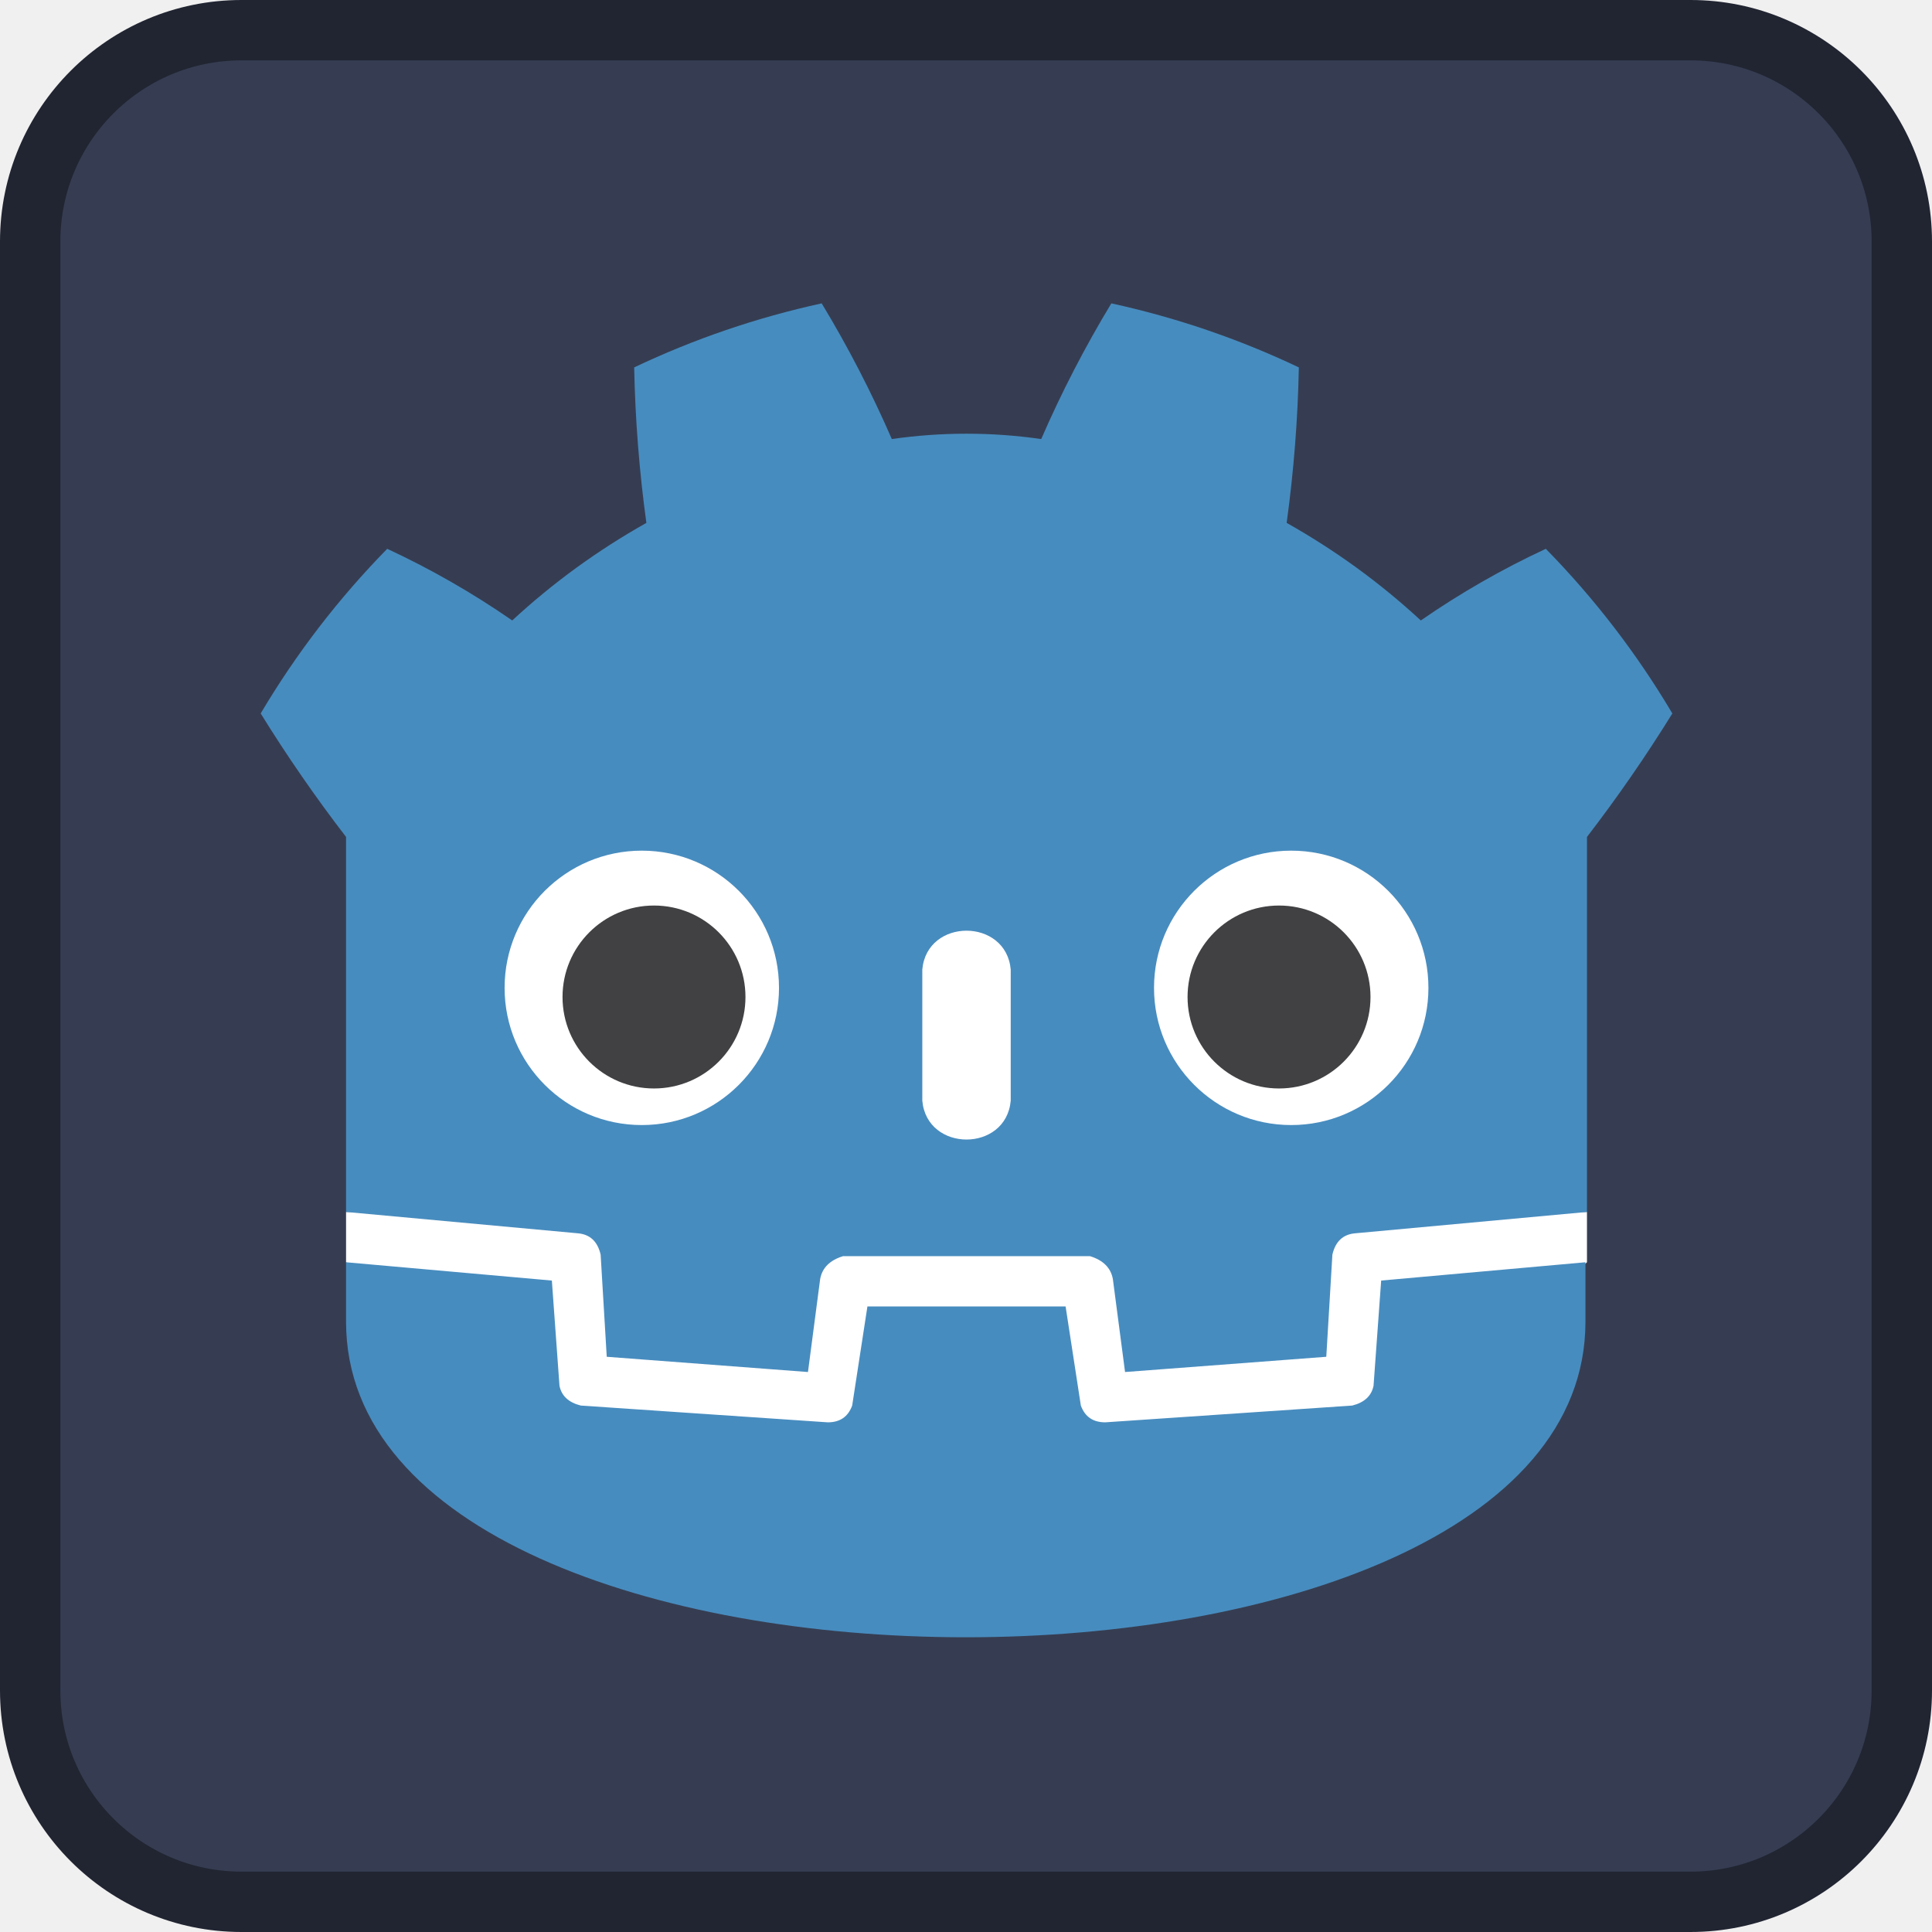
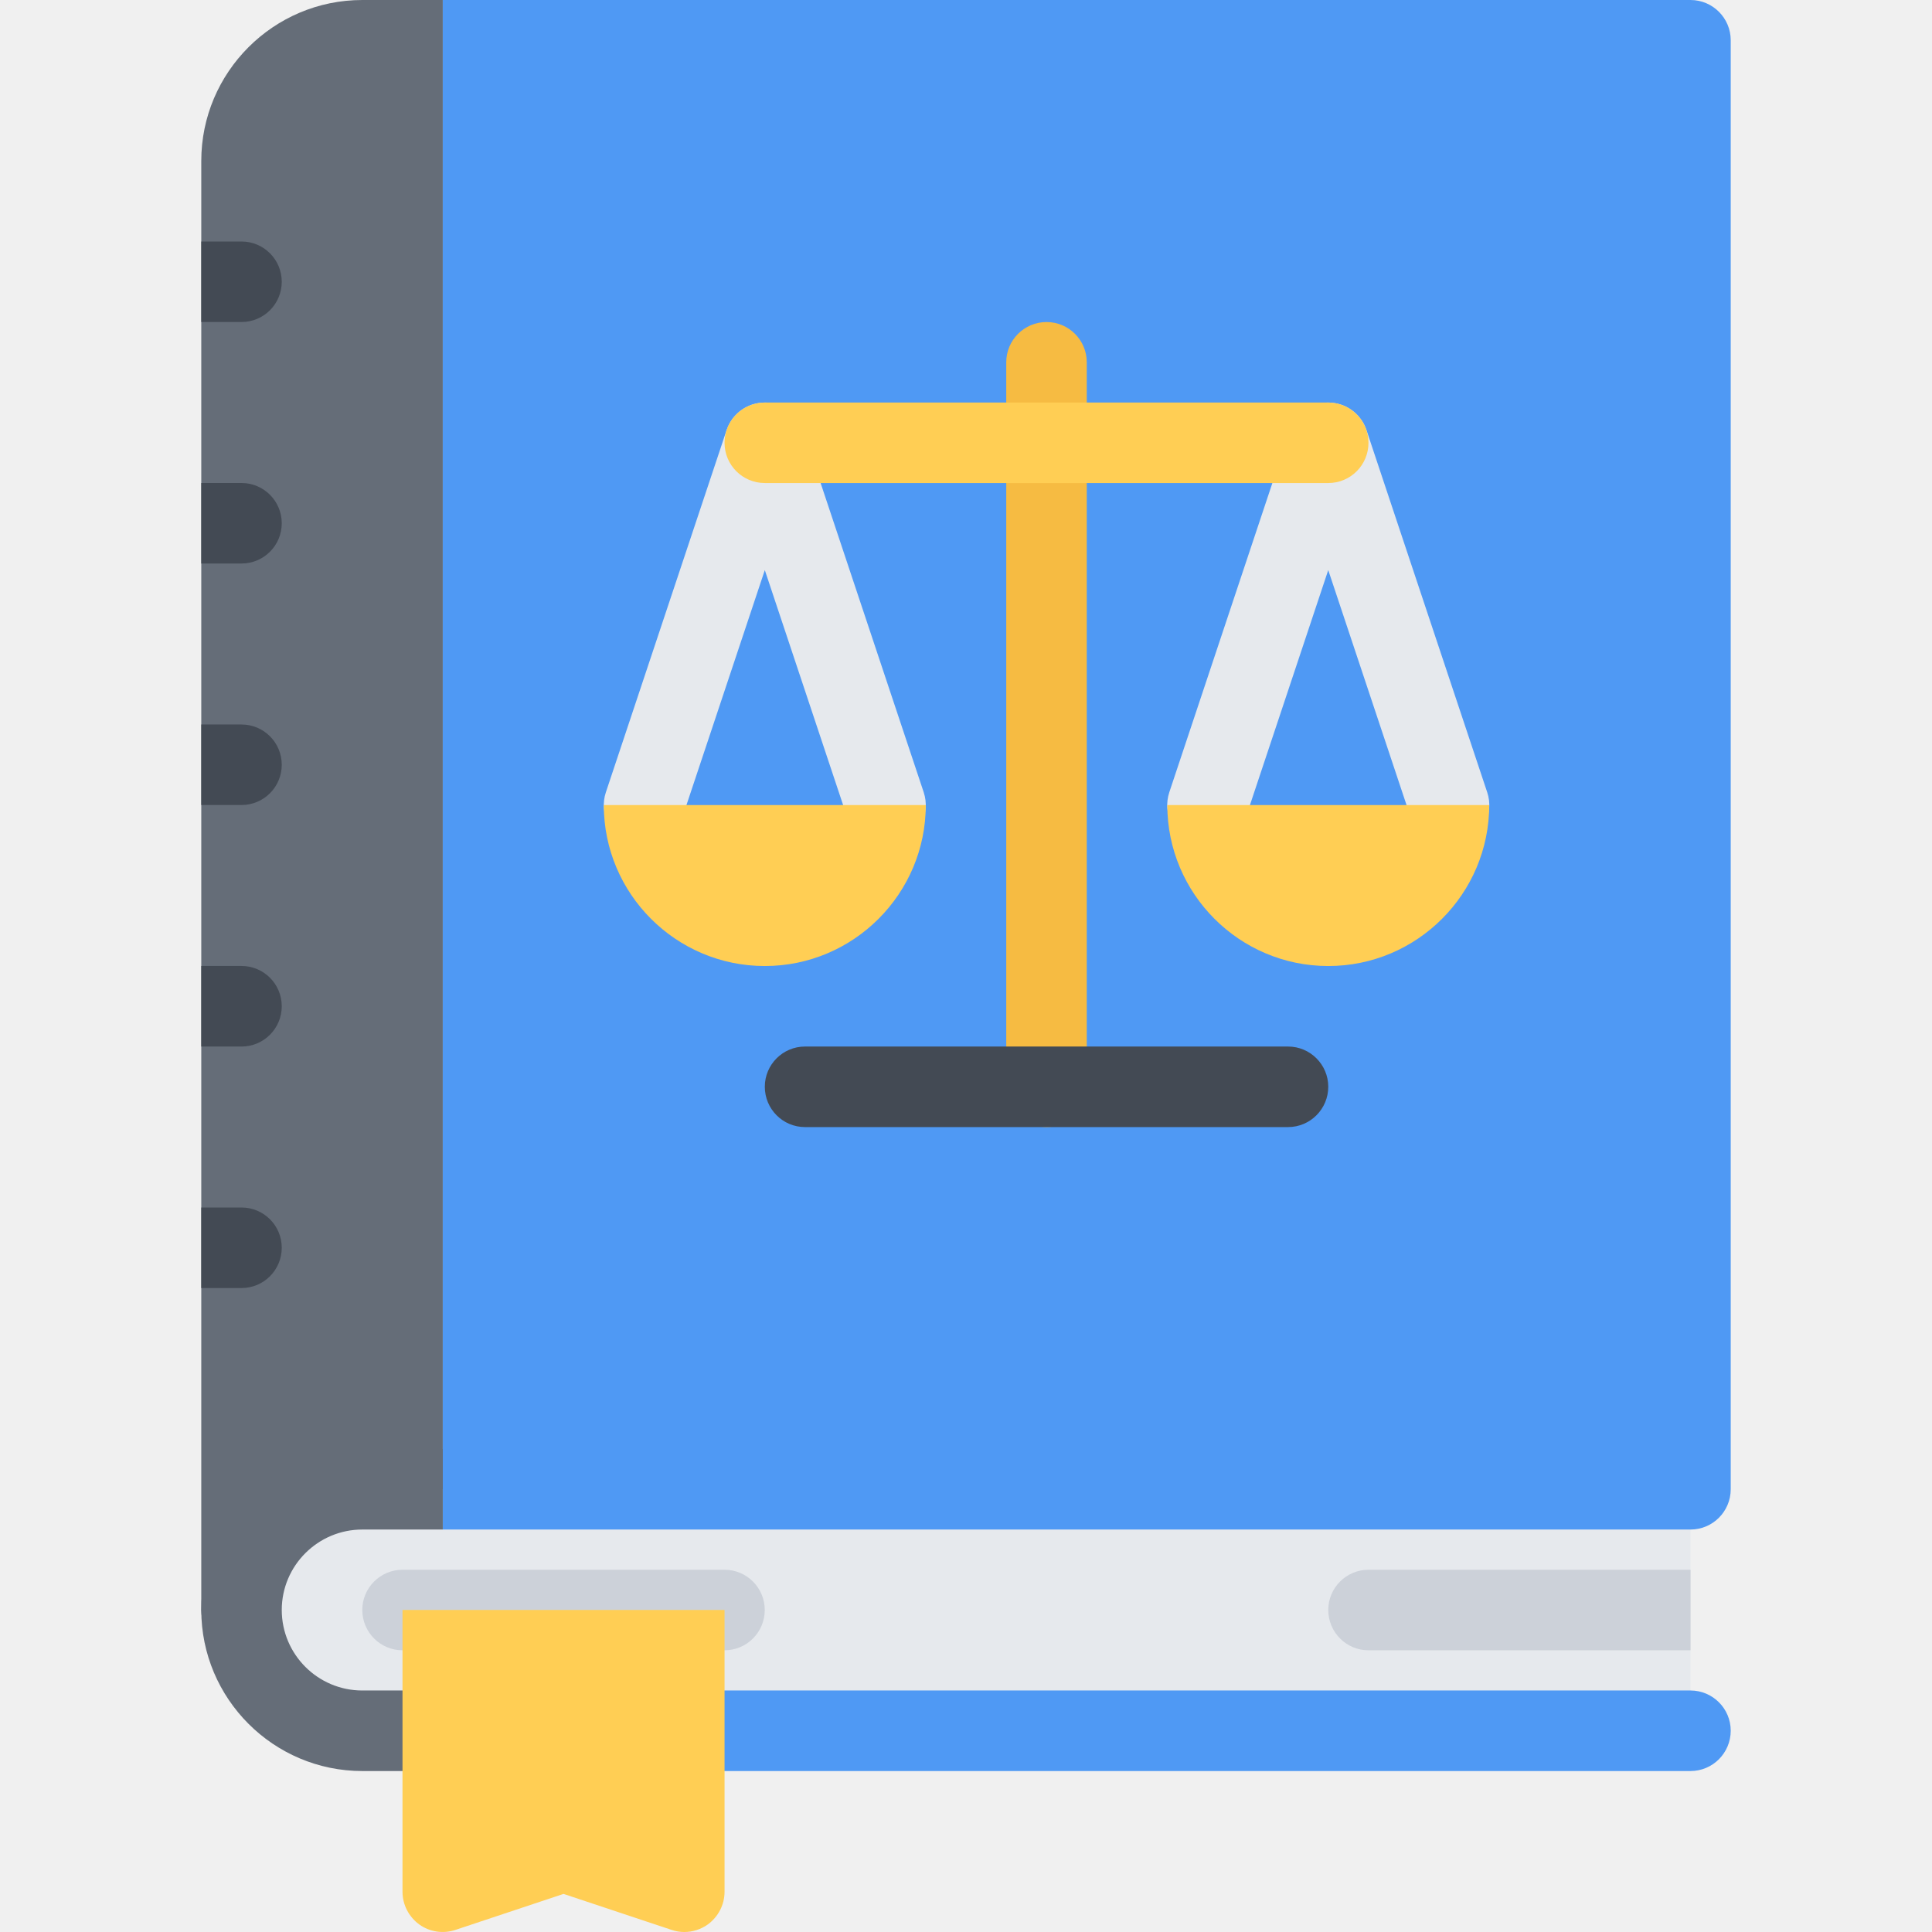
- <svg xmlns="http://www.w3.org/2000/svg" height="128" width="128">
-   <rect x="2" y="2" width="124" height="124" rx="14" fill="#363d52" stroke="#212532" stroke-width="4" />
-   <g transform="scale(.101) translate(122 122)">
-     <g fill="#fff">
-       <path d="M105 673v33q407 354 814 0v-33z" />
-       <path fill="#478cbf" d="m105 673 152 14q12 1 15 14l4 67 132 10 8-61q2-11 15-15h162q13 4 15 15l8 61 132-10 4-67q3-13 15-14l152-14V427q30-39 56-81-35-59-83-108-43 20-82 47-40-37-88-64 7-51 8-102-59-28-123-42-26 43-46 89-49-7-98 0-20-46-46-89-64 14-123 42 1 51 8 102-48 27-88 64-39-27-82-47-48 49-83 108 26 42 56 81zm0 33v39c0 276 813 276 813 0v-39l-134 12-5 69q-2 10-14 13l-162 11q-12 0-16-11l-10-65H447l-10 65q-4 11-16 11l-162-11q-12-3-14-13l-5-69z" />
-       <path d="M483 600c3 34 55 34 58 0v-86c-3-34-55-34-58 0z" />
-       <circle cx="725" cy="526" r="90" />
-       <circle cx="299" cy="526" r="90" />
+ <svg xmlns="http://www.w3.org/2000/svg" height="128px" width="128px" version="1.1" id="Layer_1" viewBox="0 0 511.98 511.98" xml:space="preserve" fill="#000000">
+   <g id="SVGRepo_bgCarrier" stroke-width="0" />
+   <g id="SVGRepo_tracerCarrier" stroke-linecap="round" stroke-linejoin="round" />
+   <g id="SVGRepo_iconCarrier">
+     <path style="fill:#656D78;" d="M96.008,0c-23.53,0-42.67,19.14-42.67,42.67v383.969c0,5.906,4.766,10.688,10.671,10.688h53.326V0 H96.008z" />
+     <path style="fill:#E6E9ED;" d="M96.008,394.64c-17.687,0-31.999,14.343-31.999,31.999c0,17.687,14.312,31.998,31.999,31.998h351.979 V394.64H96.008z" />
+     <path style="fill:#4f99f4;" d="M458.642,10.672C458.642,4.781,453.861,0,447.986,0H117.335v21.335l0,0v362.65l0,0v21.342h119.261 h211.39c5.875,0,10.656-4.78,10.656-10.687l0,0V10.672L458.642,10.672z" />
+     <g>
+       <path style="fill:#CCD1D9;" d="M192.004,437.327h-85.341c-5.875,0-10.656-4.781-10.656-10.688c0-5.875,4.781-10.656,10.656-10.656 h85.341c5.89,0,10.655,4.781,10.655,10.656C202.659,432.546,197.894,437.327,192.004,437.327z" />
+       <path style="fill:#CCD1D9;" d="M362.646,415.983c-5.875,0-10.655,4.781-10.655,10.656c0,5.906,4.78,10.688,10.655,10.688h85.34 v-21.344H362.646z" />
    </g>
-     <g fill="#414042">
-       <circle cx="307" cy="532" r="60" />
-       <circle cx="717" cy="532" r="60" />
+     <g>
+       <path style="fill:#434A54;" d="M64.009,85.332c5.891,0,10.656-4.773,10.656-10.663S69.9,63.998,64.009,63.998H53.338v21.334H64.009 z" />
+       <path style="fill:#434A54;" d="M64.009,149.33c5.891,0,10.656-4.773,10.656-10.664s-4.766-10.671-10.656-10.671H53.338v21.335 H64.009z" />
+       <path style="fill:#434A54;" d="M64.009,213.327c5.891,0,10.656-4.773,10.656-10.664s-4.766-10.671-10.656-10.671H53.338v21.335 H64.009z" />
+       <path style="fill:#434A54;" d="M64.009,277.333c5.891,0,10.656-4.781,10.656-10.679c0-5.891-4.766-10.672-10.656-10.672H53.338 v21.351L64.009,277.333L64.009,277.333z" />
+       <path style="fill:#434A54;" d="M64.009,341.331c5.891,0,10.656-4.781,10.656-10.688c0-5.874-4.766-10.655-10.656-10.655H53.338 v21.343H64.009z" />
+     </g>
+     <path style="fill:#4f99f4;" d="M458.642,458.637c0-5.874-4.781-10.655-10.656-10.655h-211.39H117.335v21.343h330.651 C453.861,469.325,458.642,464.544,458.642,458.637z" />
+     <path style="fill:#656D78;" d="M117.335,447.982H96.008c-11.765,0-21.342-9.562-21.342-21.343c0-11.75,9.578-21.312,21.342-21.312 h21.328v-21.342H96.008c-23.53,0-42.67,19.123-42.67,42.654c0,23.53,19.14,42.686,42.67,42.686h21.328L117.335,447.982 L117.335,447.982z" />
+     <path style="fill:#FFCE54;" d="M181.333,426.639h-10.671h-42.655h-10.671h-10.672v74.685c0,3.406,1.656,6.625,4.438,8.656 c2.781,2,6.359,2.53,9.609,1.438l28.624-9.531l28.624,9.531c1.109,0.375,2.234,0.562,3.375,0.562c2.203,0,4.391-0.688,6.234-2 c2.781-2.031,4.437-5.25,4.437-8.656v-74.685H181.333z" />
+     <path style="fill:#F6BB42;" d="M277.337,298.676c-5.898,0-10.68-4.781-10.68-10.687V96.004c0-5.891,4.781-10.664,10.68-10.664 c5.875,0,10.656,4.773,10.656,10.664v191.985C287.993,293.894,283.212,298.676,277.337,298.676z" />
+     <path style="fill:#434A54;" d="M341.335,298.676H213.331c-5.891,0-10.656-4.781-10.656-10.687c0-5.875,4.766-10.656,10.656-10.656 h128.003c5.875,0,10.656,4.781,10.656,10.656C351.991,293.894,347.21,298.676,341.335,298.676z" />
+     <g>
+       <path style="fill:#E6E9ED;" d="M212.784,113.964c-0.016-0.07-0.047-0.133-0.078-0.203c-0.062-0.188-0.141-0.367-0.219-0.547 c-0.062-0.156-0.125-0.305-0.203-0.461c-0.062-0.148-0.141-0.297-0.219-0.445c-0.094-0.172-0.188-0.336-0.281-0.492 c-0.078-0.125-0.156-0.258-0.25-0.383c-0.109-0.164-0.219-0.32-0.328-0.477c-0.094-0.125-0.188-0.242-0.281-0.359 c-0.125-0.148-0.25-0.289-0.375-0.43c-0.109-0.125-0.219-0.242-0.344-0.359c-0.125-0.125-0.234-0.242-0.375-0.359 c-0.125-0.125-0.266-0.242-0.422-0.359c-0.109-0.094-0.234-0.195-0.359-0.289c-0.156-0.117-0.312-0.219-0.469-0.328 c-0.125-0.086-0.266-0.172-0.391-0.25c-0.156-0.094-0.312-0.188-0.484-0.273c-0.156-0.078-0.297-0.156-0.453-0.234 c-0.156-0.07-0.297-0.133-0.453-0.195c-0.188-0.078-0.375-0.156-0.562-0.219c-0.062-0.023-0.125-0.055-0.203-0.078 c-0.062-0.023-0.141-0.039-0.219-0.062c-0.188-0.062-0.391-0.117-0.594-0.164c-0.141-0.039-0.297-0.07-0.438-0.102 c-0.203-0.039-0.391-0.07-0.578-0.102c-0.156-0.023-0.328-0.047-0.484-0.062c-0.172-0.016-0.359-0.023-0.531-0.039 c-0.172-0.008-0.359-0.016-0.531-0.016c-0.156,0-0.328,0.008-0.484,0.016c-0.203,0.008-0.39,0.023-0.578,0.039 c-0.156,0.016-0.297,0.039-0.453,0.062c-0.203,0.031-0.406,0.062-0.594,0.102c-0.141,0.031-0.281,0.062-0.422,0.094 c-0.203,0.055-0.422,0.109-0.625,0.172c-0.062,0.023-0.141,0.039-0.203,0.062c-0.078,0.023-0.125,0.047-0.203,0.07 c-0.188,0.07-0.375,0.148-0.578,0.227c-0.141,0.062-0.281,0.125-0.422,0.195c-0.172,0.078-0.328,0.156-0.484,0.242 s-0.312,0.172-0.453,0.258s-0.281,0.172-0.406,0.266c-0.156,0.102-0.312,0.203-0.469,0.32c-0.125,0.094-0.25,0.195-0.375,0.297 c-0.141,0.117-0.281,0.227-0.406,0.352c-0.141,0.117-0.25,0.242-0.375,0.367c-0.125,0.109-0.234,0.227-0.344,0.352 c-0.125,0.141-0.25,0.289-0.375,0.438c-0.094,0.109-0.188,0.227-0.281,0.344c-0.109,0.164-0.219,0.328-0.328,0.492 c-0.093,0.125-0.171,0.25-0.25,0.375c-0.094,0.156-0.188,0.328-0.281,0.492c-0.078,0.148-0.156,0.297-0.219,0.445 c-0.078,0.156-0.141,0.305-0.203,0.461c-0.078,0.18-0.156,0.359-0.219,0.547c-0.031,0.07-0.062,0.133-0.078,0.203l-31.999,95.996 c-1.859,5.594,1.156,11.632,6.75,13.492c1.109,0.375,2.25,0.555,3.375,0.555c4.453,0,8.625-2.828,10.109-7.297l21.889-65.637 l21.875,65.637c1.484,4.469,5.656,7.297,10.109,7.297c1.125,0,2.266-0.18,3.375-0.555c5.594-1.859,8.609-7.898,6.75-13.492 L212.784,113.964z" />
+       <path style="fill:#E6E9ED;" d="M394.113,209.96l-31.998-95.996c-0.031-0.07-0.062-0.133-0.094-0.203 c-0.062-0.188-0.125-0.367-0.188-0.547c-0.062-0.156-0.156-0.305-0.219-0.461c-0.062-0.148-0.156-0.297-0.219-0.453 c-0.094-0.164-0.188-0.328-0.281-0.484c-0.094-0.125-0.156-0.258-0.25-0.383c-0.094-0.164-0.219-0.32-0.344-0.477 c-0.094-0.125-0.188-0.242-0.281-0.359c-0.125-0.148-0.219-0.289-0.344-0.43c-0.125-0.125-0.25-0.242-0.375-0.359 c-0.094-0.125-0.219-0.242-0.344-0.359c-0.156-0.125-0.281-0.242-0.438-0.359c-0.125-0.094-0.25-0.195-0.375-0.289 c-0.125-0.117-0.312-0.219-0.469-0.328c-0.125-0.086-0.25-0.172-0.375-0.25c-0.156-0.094-0.312-0.188-0.5-0.273 c-0.125-0.078-0.281-0.156-0.438-0.234c-0.156-0.07-0.312-0.133-0.469-0.195c-0.188-0.078-0.344-0.156-0.531-0.219 c-0.094-0.023-0.156-0.055-0.219-0.078s-0.155-0.039-0.218-0.062c-0.188-0.062-0.406-0.117-0.594-0.164 c-0.156-0.039-0.312-0.07-0.438-0.102c-0.188-0.039-0.375-0.07-0.594-0.102c-0.156-0.023-0.312-0.047-0.469-0.062 c-0.188-0.016-0.375-0.023-0.531-0.039c-0.188-0.008-0.344-0.016-0.531-0.016c-0.156,0-0.344,0.008-0.5,0.016 c-0.188,0.008-0.375,0.023-0.562,0.039c-0.156,0.016-0.312,0.039-0.469,0.062c-0.188,0.031-0.375,0.062-0.594,0.102 c-0.125,0.031-0.281,0.062-0.406,0.094c-0.219,0.055-0.406,0.109-0.625,0.172c-0.062,0.023-0.125,0.039-0.219,0.062 c-0.062,0.023-0.125,0.055-0.188,0.078c-0.188,0.062-0.375,0.141-0.562,0.219c-0.156,0.062-0.312,0.125-0.438,0.195 c-0.156,0.078-0.312,0.156-0.469,0.242s-0.312,0.172-0.469,0.266c-0.156,0.078-0.281,0.164-0.406,0.25 c-0.156,0.109-0.312,0.211-0.469,0.328c-0.125,0.094-0.25,0.195-0.375,0.297c-0.125,0.109-0.281,0.227-0.406,0.352 c-0.125,0.117-0.25,0.234-0.375,0.359c-0.125,0.117-0.25,0.234-0.344,0.359c-0.125,0.141-0.25,0.281-0.375,0.43 c-0.094,0.117-0.188,0.234-0.281,0.359c-0.125,0.156-0.219,0.312-0.344,0.477c-0.062,0.125-0.156,0.258-0.25,0.383 c-0.094,0.156-0.188,0.32-0.25,0.484c-0.094,0.156-0.156,0.305-0.25,0.453c-0.062,0.156-0.125,0.305-0.188,0.461 c-0.094,0.18-0.156,0.359-0.219,0.547c-0.031,0.07-0.062,0.133-0.094,0.203l-31.999,95.996c-1.844,5.594,1.156,11.632,6.749,13.492 c1.125,0.375,2.25,0.555,3.375,0.555c4.469,0,8.625-2.828,10.125-7.297l21.875-65.637l21.873,65.637 c1.499,4.469,5.655,7.297,10.124,7.297c1.125,0,2.25-0.18,3.375-0.555C392.957,221.593,395.988,215.554,394.113,209.96z" />
+     </g>
+     <g>
+       <path style="fill:#FFCE54;" d="M351.991,128.003H202.675c-5.906,0-10.671-4.773-10.671-10.664s4.765-10.664,10.671-10.664h149.316 c5.905,0,10.655,4.773,10.655,10.664S357.896,128.003,351.991,128.003z" />
+       <path style="fill:#FFCE54;" d="M202.675,255.998c-23.53,0-42.669-19.14-42.669-42.663h85.324 C245.33,236.858,226.19,255.998,202.675,255.998z" />
+       <path style="fill:#FFCE54;" d="M351.991,255.998c-23.531,0-42.655-19.14-42.655-42.663h85.309 C394.644,236.858,375.519,255.998,351.991,255.998z" />
    </g>
  </g>
</svg>
